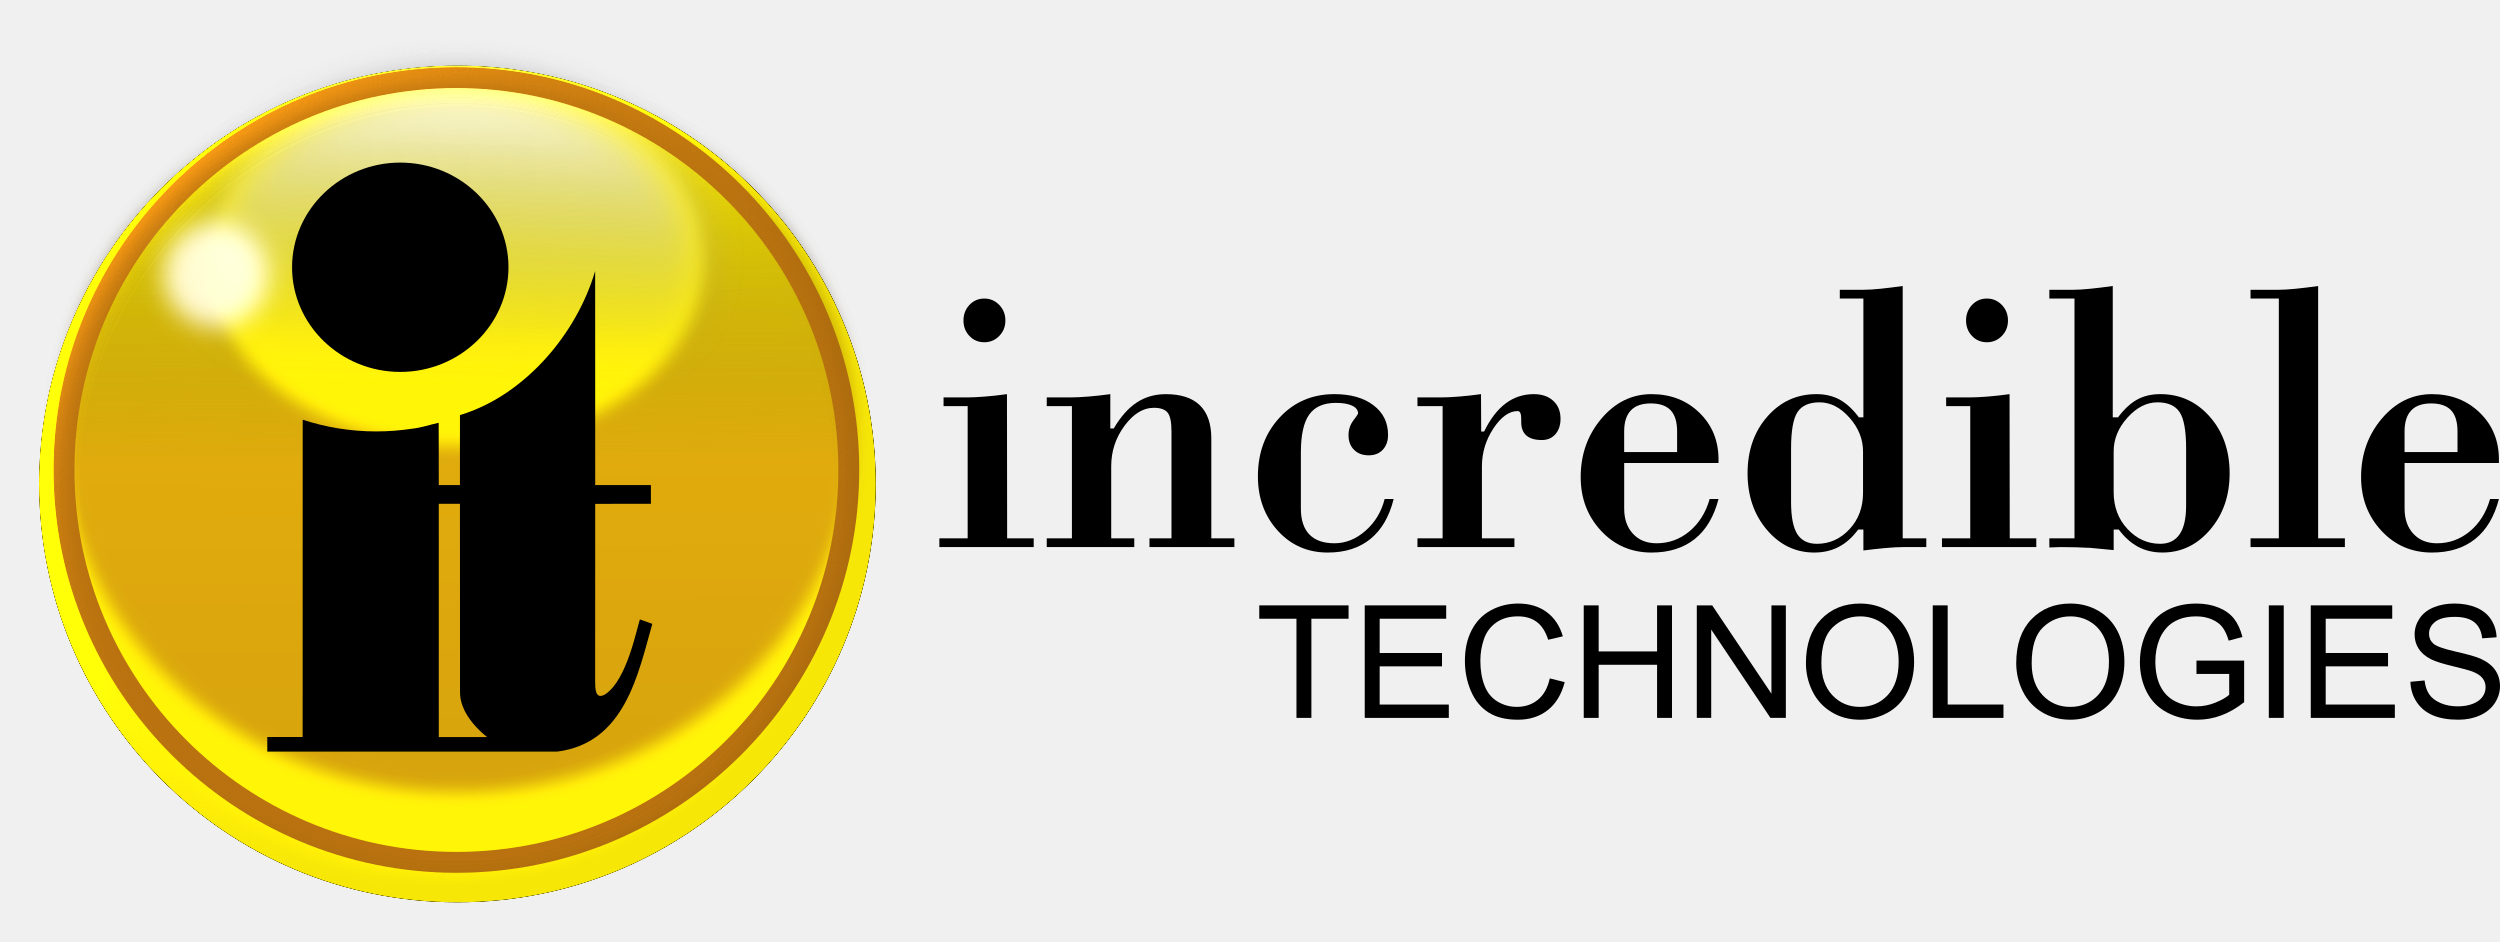
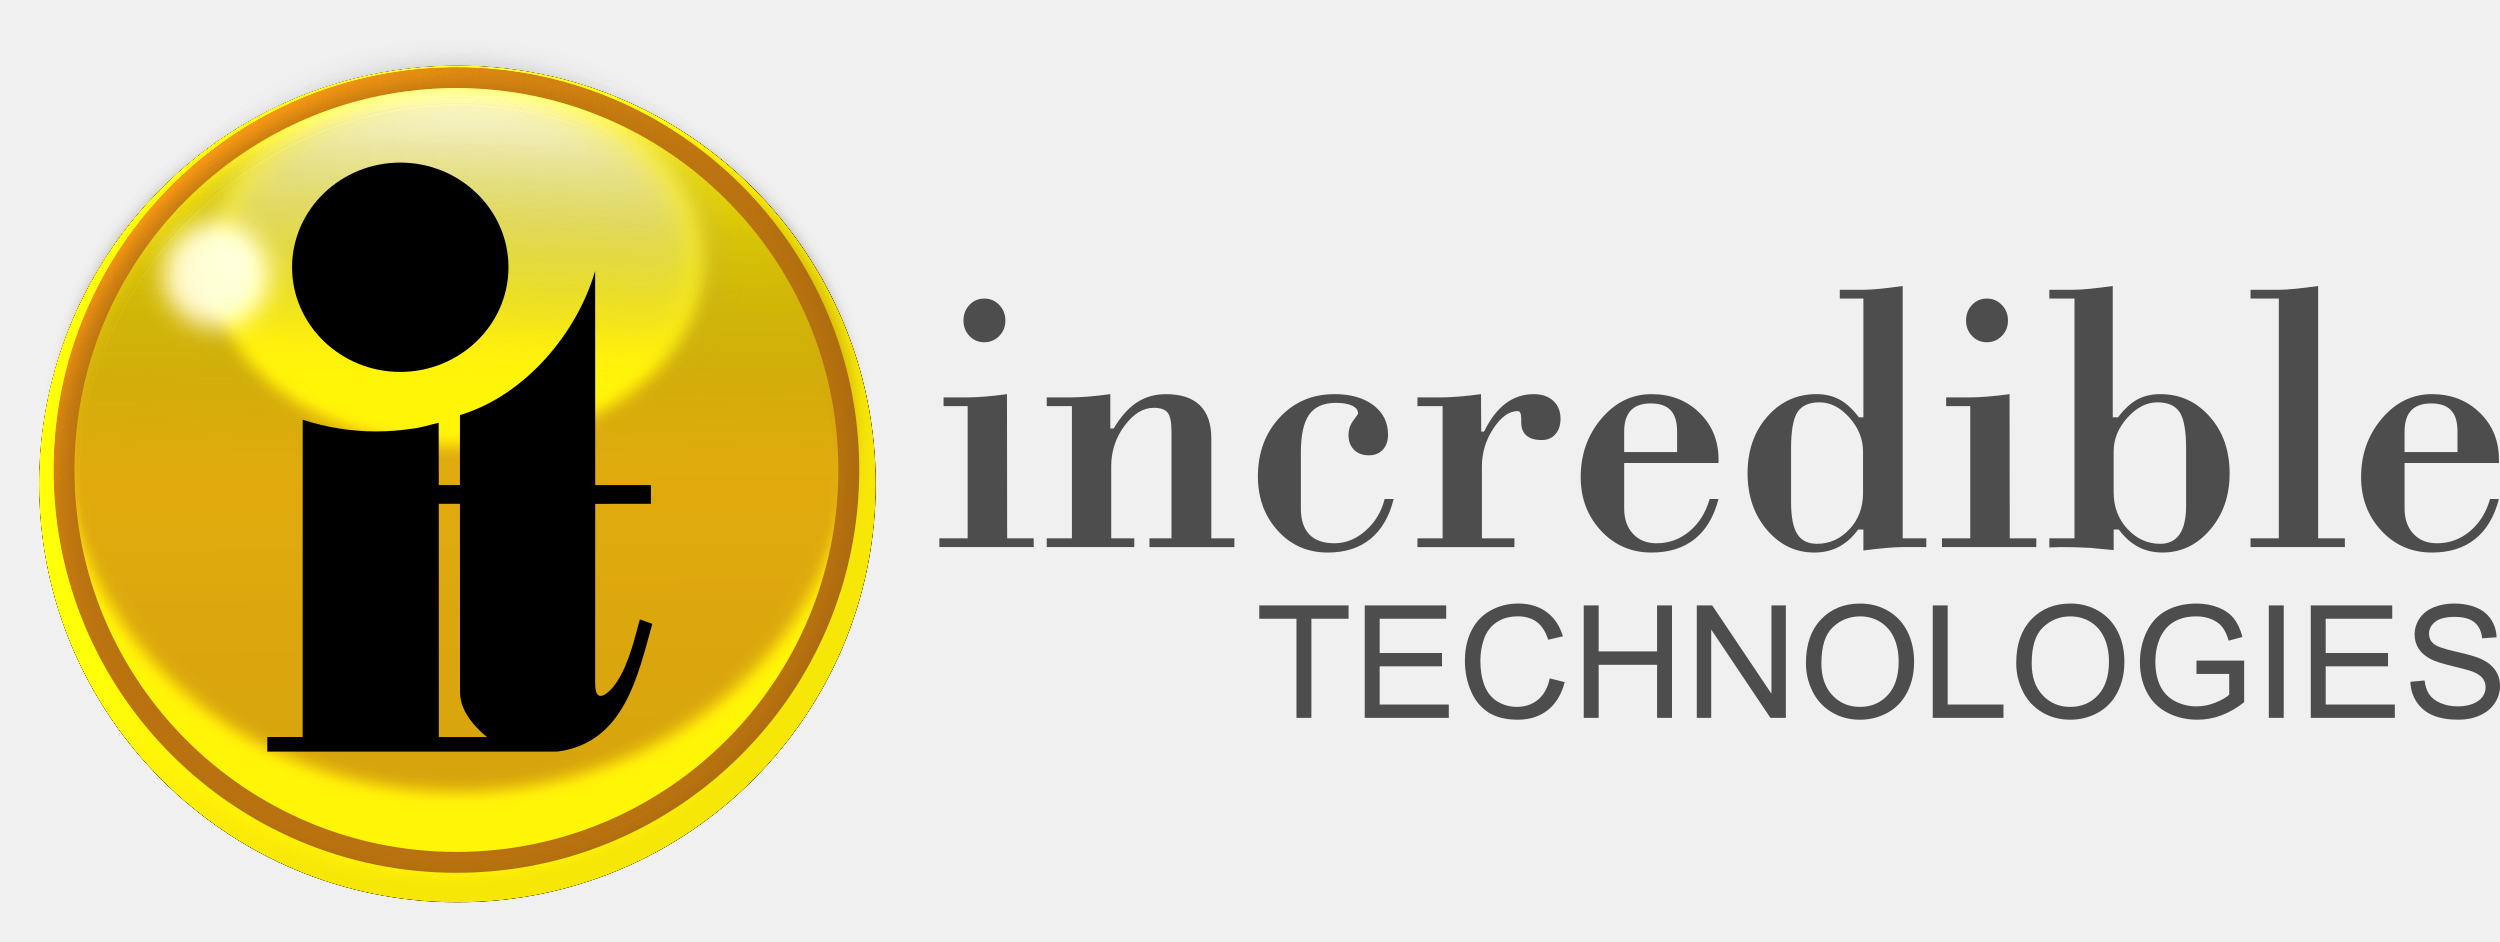
- <svg xmlns="http://www.w3.org/2000/svg" height="173.128" viewBox="0 0 597.664 225.067" width="459.741">
-   <filter id="a" color-interpolation-filters="sRGB" height="1.556" width="1.556" x="-.278" y="-.278">
-     <feGaussianBlur stdDeviation="2.318" />
+ <svg xmlns="http://www.w3.org/2000/svg" height="173.128" viewBox="0 0 597.664 225.067" width="459.741" version="1.1" id="svg44898">
+   <defs id="defs44902" />
+   <filter id="f" color-interpolation-filters="sRGB" height="1.556" width="1.556" x="-0.278" y="-0.278">
+     <feGaussianBlur stdDeviation="2.318" id="feGaussianBlur44840" />
  </filter>
  <linearGradient id="b" gradientUnits="userSpaceOnUse" x1="100.162" x2="101.678" y1="53.658" y2="226.219">
-     <stop offset="0" stop-opacity="0" />
-     <stop offset=".528" stop-color="#bd750f" />
-     <stop offset="1" stop-color="#ad6b0e" />
+     <stop offset="0" stop-opacity="0" id="stop44843" />
+     <stop offset=".528" stop-color="#bd750f" id="stop44845" />
+     <stop offset="1" stop-color="#ad6b0e" id="stop44847" />
  </linearGradient>
-   <filter id="c" color-interpolation-filters="sRGB" height="1.669" width="1.297" x="-.223" y="-.081">
-     <feGaussianBlur in="SourceGraphic" result="blur" stdDeviation="3.9" />
-     <feDiffuseLighting diffuseConstant="1" result="diffuse" surfaceScale="10">
-       <feDistantLight azimuth="228" elevation="15" />
+   <filter id="a" color-interpolation-filters="sRGB" height="1.125" width="1.094" x="-0.047" y="-0.079">
+     <feGaussianBlur in="SourceGraphic" result="blur" stdDeviation="3.9" id="feGaussianBlur44850" />
+     <feDiffuseLighting result="diffuse" surfaceScale="10" id="feDiffuseLighting44854">
+       <feDistantLight azimuth="228" elevation="15" id="feDistantLight44852" />
    </feDiffuseLighting>
-     <feComposite in="diffuse" in2="diffuse" k1="1" k2="0" k3="0" k4="0" operator="arithmetic" result="composite1" />
-     <feComposite in="composite1" in2="SourceGraphic" k1="1" k2="0" k3="1" k4="0" operator="arithmetic" result="composite2" />
+     <feComposite in="diffuse" in2="diffuse" k1="1" operator="arithmetic" result="composite1" id="feComposite44856" />
+     <feComposite in="composite1" in2="SourceGraphic" k1="1" k3="1" operator="arithmetic" result="composite2" id="feComposite44858" />
  </filter>
  <linearGradient id="d" gradientUnits="userSpaceOnUse" x1="117.481" x2="114.009" y1="-244.918" y2="-130.322">
-     <stop offset="0" stop-color="#fff" />
-     <stop offset=".197" stop-color="#fff" />
-     <stop offset=".829" stop-color="#626262" stop-opacity="0" />
-     <stop offset="1" stop-opacity="0" />
+     <stop offset="0" stop-color="#fff" id="stop44861" />
+     <stop offset=".197" stop-color="#fff" id="stop44863" />
+     <stop offset=".829" stop-color="#626262" stop-opacity="0" id="stop44865" />
+     <stop offset="1" stop-opacity="0" id="stop44867" />
  </linearGradient>
-   <filter id="e" color-interpolation-filters="sRGB" height="1.053" width="1.049" x="-.024" y="-.027">
-     <feGaussianBlur stdDeviation="1.917" />
+   <filter id="c" color-interpolation-filters="sRGB" height="1.053" width="1.049" x="-0.024" y="-0.027">
+     <feGaussianBlur stdDeviation="1.917" id="feGaussianBlur44870" />
  </filter>
-   <filter id="f" color-interpolation-filters="sRGB" height="1.252" width="1.184" x="-.092" y="-.126">
-     <feGaussianBlur stdDeviation="4.519" />
+   <filter id="e" color-interpolation-filters="sRGB" height="1.252" width="1.184" x="-0.092" y="-0.126">
+     <feGaussianBlur stdDeviation="4.519" id="feGaussianBlur44873" />
  </filter>
-   <g stroke-width=".489" transform="matrix(2.004603 0 0 2.089387 224.5636 -400.3424)">
-     <path d="m11.253 254.205h-11.25v-1h3.375v-15.125h-2.875v-1h2.804c.56 0 1.26-.031 2.1-.094s1.726-.156 2.659-.281l.021 16.5h3.166zm-8.375-25.927c0-.701.237-1.295.713-1.781.475-.486 1.067-.729 1.776-.729.695 0 1.287.243 1.776.729s.734 1.08.734 1.781-.245 1.292-.734 1.771-1.081.719-1.776.719c-.709 0-1.302-.239-1.776-.719-.476-.479-.713-1.07-.713-1.771z" />
-     <path d="m23.248 254.205h-10.438v-1h3v-15.125h-3v-1h2.827c.559 0 1.254-.031 2.086-.094s1.721-.156 2.667-.281v3.93h.406c.832-1.353 1.75-2.346 2.754-2.979s2.158-.95 3.464-.95c1.792 0 3.144.425 4.055 1.273.91.849 1.366 2.114 1.366 3.798v.753 10.676h2.75v1h-10.125v-1h2.625v-12.247c0-1.062-.154-1.775-.462-2.142-.308-.365-.854-.549-1.641-.549-1.273 0-2.438.686-3.497 2.056-1.059 1.371-1.588 2.917-1.588 4.639v8.243h2.75v.999z" />
-     <path d="m53.104 248.705h1.076c-.518 2.006-1.439 3.528-2.767 4.567-1.327 1.038-3.024 1.558-5.091 1.558-2.396 0-4.385-.834-5.963-2.502s-2.367-3.74-2.367-6.217c0-2.691.86-4.932 2.583-6.722 1.722-1.789 3.903-2.685 6.544-2.685 1.938 0 3.487.423 4.649 1.268s1.744 1.976 1.744 3.392c0 .702-.208 1.268-.624 1.697s-.976.644-1.679.644c-.732 0-1.317-.211-1.755-.634s-.656-.979-.656-1.667c0-.631.189-1.189.57-1.678.38-.487.57-.753.57-.796 0-.387-.233-.688-.699-.902-.467-.215-1.116-.323-1.948-.323-1.464 0-2.525.448-3.186 1.345s-.989 2.341-.989 4.333v6.416c0 1.302.337 2.289 1.012 2.961.674.672 1.671 1.008 2.991 1.008 1.349 0 2.59-.482 3.724-1.447 1.134-.966 1.887-2.171 2.261-3.616z" />
-     <path d="m57.02 254.205v-1h3v-15.125h-3v-1h2.827c.547 0 1.241-.031 2.084-.094.842-.063 1.731-.156 2.668-.281l.022 4.282h.345c.728-1.435 1.584-2.507 2.568-3.217s2.104-1.065 3.359-1.065c.97 0 1.743.255 2.321.764.578.51.867 1.194.867 2.055 0 .732-.204 1.32-.61 1.765s-.945.667-1.615.667c-.814 0-1.428-.172-1.842-.516s-.62-.854-.62-1.527v-.388c0-.301-.036-.523-.107-.667-.071-.143-.178-.215-.32-.215-1.014 0-1.978.663-2.891 1.988s-1.369 2.775-1.369 4.352v8.223h3.875v1h-11.562z" />
-     <path d="m91.866 248.705h1.057c-.545 2.021-1.49 3.547-2.837 4.578-1.347 1.03-3.065 1.547-5.156 1.547-2.406 0-4.416-.834-6.027-2.502s-2.417-3.711-2.417-6.131c0-2.591.823-4.82 2.471-6.689 1.647-1.868 3.639-2.803 5.974-2.803 2.291 0 4.196.71 5.715 2.128 1.519 1.419 2.278 3.203 2.278 5.353v.395h-11.25v5.219c0 1.201.351 2.163 1.052 2.886s1.638 1.083 2.811 1.083c1.474 0 2.783-.457 3.928-1.373 1.142-.917 1.943-2.146 2.401-3.691zm-3.881-5.375v-2.354c0-1.098-.257-1.907-.771-2.428s-1.306-.781-2.375-.781c-1.057 0-1.849.268-2.376.803s-.791 1.337-.791 2.406v2.354z" />
-     <path d="m114.889 253.205h2.813v1h-2.813c-.543 0-1.228.035-2.055.108-.828.071-1.705.164-2.633.279v-2.396h-.623c-.676.885-1.444 1.545-2.306 1.98-.862.436-1.84.653-2.932.653-2.227 0-4.109-.866-5.646-2.599s-2.306-3.887-2.306-6.464c0-2.605.782-4.767 2.349-6.485 1.566-1.718 3.521-2.577 5.862-2.577 1.049 0 1.972.209 2.77.626.797.418 1.563 1.094 2.295 2.028h.537v-13.592h-2.813v-1h2.77c.557 0 1.252-.04 2.087-.121.834-.081 1.716-.187 2.644-.316zm-4.731-5.281v-4.658c0-1.416-.541-2.708-1.621-3.874-1.081-1.166-2.271-1.75-3.567-1.75-1.239 0-2.114.372-2.626 1.116s-.768 2.133-.768 4.164v6.14c0 1.676.244 2.889.734 3.641s1.275 1.127 2.356 1.127c1.499 0 2.789-.555 3.87-1.664 1.08-1.109 1.621-2.494 1.621-4.155v-.087z" />
-     <path d="m130.82 254.205h-11.25v-1h3.375v-15.125h-2.875v-1h2.804c.56 0 1.26-.031 2.1-.094s1.726-.156 2.659-.281l.021 16.5h3.166zm-8.375-25.927c0-.701.237-1.295.713-1.781.475-.486 1.067-.729 1.776-.729.695 0 1.287.243 1.776.729s.734 1.08.734 1.781-.245 1.292-.734 1.771-1.081.719-1.776.719c-.709 0-1.302-.239-1.776-.719-.475-.479-.713-1.07-.713-1.771z" />
-     <path d="m140.048 254.549-2.829-.259h-.107c-1.02-.058-2.139-.086-3.357-.086-.144 0-.366.007-.667.021-.302.014-.538.021-.71.021v-1.043h3v-27.438h-3v-1h2.827c.557 0 1.253-.04 2.089-.121s1.718-.187 2.646-.316v15.029h.628c.748-.949 1.514-1.629 2.297-2.039s1.7-.615 2.751-.615c2.344 0 4.307.859 5.889 2.577 1.582 1.719 2.373 3.88 2.373 6.485 0 2.563-.777 4.714-2.33 6.453-1.553 1.74-3.444 2.609-5.673 2.609-1.093 0-2.063-.218-2.912-.653s-1.618-1.096-2.308-1.98h-.606v2.355zm0-6.625c0 1.676.548 3.078 1.646 4.209s2.397 1.696 3.899 1.696c1.024 0 1.797-.361 2.316-1.085.52-.723.78-1.814.78-3.275v-.408-6.139c0-2.031-.261-3.42-.78-4.164s-1.4-1.116-2.642-1.116c-1.285 0-2.477.584-3.574 1.75s-1.646 2.458-1.646 3.874v4.658z" />
-     <path d="m159.747 225.767h-3.375v-1h3.289c.559 0 1.262-.04 2.107-.121s1.734-.187 2.666-.316v28.875h3.188v1h-11.25v-1h3.375z" />
-     <path d="m184.935 248.705h1.057c-.545 2.021-1.49 3.547-2.837 4.578-1.347 1.03-3.065 1.547-5.156 1.547-2.406 0-4.416-.834-6.027-2.502s-2.417-3.711-2.417-6.131c0-2.591.823-4.82 2.471-6.689 1.647-1.868 3.639-2.803 5.974-2.803 2.291 0 4.196.71 5.715 2.128 1.519 1.419 2.278 3.203 2.278 5.353v.395h-11.25v5.219c0 1.201.351 2.163 1.052 2.886s1.638 1.083 2.811 1.083c1.474 0 2.783-.457 3.928-1.373 1.142-.917 1.943-2.146 2.401-3.691zm-3.881-5.375v-2.354c0-1.098-.257-1.907-.771-2.428s-1.306-.781-2.375-.781c-1.057 0-1.849.268-2.376.803s-.791 1.337-.791 2.406v2.354z" />
+   <g stroke-width=".489" id="g44878" style="fill:#4d4d4d">
+     <path d="M247.121 130.79H224.57v-2.09h6.765V97.1h-5.763v-2.09h5.62c1.123 0 2.527-.064 4.21-.196s3.46-.326 5.33-.587l.043 34.475h6.346zM230.333 76.62c0-1.465.475-2.706 1.43-3.722.951-1.015 2.138-1.523 3.56-1.523 1.393 0 2.58.508 3.56 1.523s1.47 2.257 1.47 3.722-.49 2.7-1.47 3.7-2.167 1.502-3.56 1.502c-1.422 0-2.61-.5-3.56-1.502-.955-1-1.43-2.236-1.43-3.7zM271.167 130.79h-20.924v-2.09h6.013V97.1h-6.013v-2.09h5.667c1.12 0 2.513-.064 4.181-.196s3.45-.326 5.346-.587v8.211h.814c1.668-2.827 3.508-4.901 5.521-6.224s4.326-1.985 6.944-1.985c3.592 0 6.302.888 8.129 2.66 1.824 1.774 2.738 4.417 2.738 7.935V128.703h5.513v2.09h-20.297v-2.09h5.262v-25.589c0-2.219-.309-3.708-.926-4.475-.617-.763-1.712-1.147-3.29-1.147-2.551 0-4.887 1.433-7.01 4.295-2.123 2.865-3.183 6.095-3.183 9.693v17.223h5.513v2.087zM331.016 119.299h2.157c-1.038 4.19-2.885 7.37-5.547 9.542-2.66 2.169-6.062 3.255-10.205 3.255-4.803 0-8.79-1.742-11.954-5.228s-4.745-7.814-4.745-12.99c0-5.622 1.724-10.304 5.178-14.044 3.452-3.738 7.824-5.61 13.119-5.61 3.884 0 6.99.884 9.319 2.65s3.496 4.128 3.496 7.086c0 1.467-.417 2.65-1.25 3.546s-1.957 1.346-3.367 1.346c-1.467 0-2.64-.441-3.518-1.325s-1.315-2.046-1.315-3.483c0-1.318.38-2.484 1.143-3.506.762-1.018 1.142-1.573 1.142-1.663 0-.809-.467-1.438-1.4-1.885-.937-.449-2.238-.675-3.906-.675-2.934 0-5.061.936-6.386 2.81s-1.983 4.892-1.983 9.054v13.405c0 2.72.676 4.783 2.029 6.187 1.35 1.404 3.35 2.106 5.996 2.106 2.704 0 5.191-1.007 7.465-3.023 2.273-2.019 3.782-4.536 4.532-7.555zM338.866 130.79v-2.09h6.014V97.1h-6.014v-2.09h5.667c1.097 0 2.488-.064 4.178-.196a89.307 89.307 0 0 0 5.348-.587l.044 8.947h.692c1.459-2.999 3.175-5.238 5.147-6.722s4.218-2.225 6.734-2.225c1.944 0 3.494.533 4.653 1.596 1.158 1.066 1.738 2.495 1.738 4.294 0 1.53-.41 2.758-1.223 3.688s-1.895 1.393-3.238 1.393c-1.631 0-2.862-.36-3.692-1.078s-1.243-1.784-1.243-3.19v-.811c0-.629-.072-1.093-.214-1.394-.143-.298-.357-.449-.642-.449-2.033 0-3.965 1.385-5.795 4.154s-2.745 5.798-2.745 9.093v17.18h7.768v2.09h-23.177zM408.718 119.299h2.12c-1.093 4.222-2.988 7.41-5.688 9.565-2.7 2.152-6.144 3.232-10.335 3.232-4.824 0-8.853-1.742-12.082-5.228s-4.845-7.753-4.845-12.81c0-5.413 1.65-10.07 4.953-13.976 3.302-3.902 7.295-5.856 11.976-5.856 4.592 0 8.41 1.483 11.456 4.446 3.045 2.965 4.566 6.692 4.566 11.185v.825h-22.551v10.904c0 2.51.703 4.52 2.108 6.03s3.284 2.263 5.635 2.263c2.955 0 5.58-.955 7.874-2.868 2.29-1.916 3.895-4.484 4.813-7.712zm-7.78-11.23v-4.92c0-2.293-.515-3.984-1.545-5.072s-2.618-1.632-4.76-1.632c-2.12 0-3.707.56-4.764 1.678s-1.585 2.793-1.585 5.027v4.918zM454.87 128.7h5.64v2.09h-5.64c-1.088 0-2.461.073-4.119.226-1.66.148-3.418.343-5.278.583v-5.006h-1.249c-1.355 1.849-2.895 3.228-4.623 4.137-1.728.91-3.688 1.364-5.877 1.364-4.464 0-8.237-1.81-11.318-5.43s-4.623-8.122-4.623-13.506c0-5.443 1.568-9.96 4.71-13.55 3.138-3.59 7.057-5.384 11.75-5.384 2.103 0 3.953.437 5.553 1.308 1.598.873 3.133 2.286 4.6 4.237h1.077V71.37h-5.64v-2.09h5.554c1.116 0 2.51-.083 4.183-.252 1.672-.17 3.44-.39 5.3-.66zm-9.483-11.033v-9.733c0-2.958-1.085-5.658-3.25-8.094-2.167-2.436-4.552-3.656-7.15-3.656-2.484 0-4.238.777-5.264 2.331s-1.54 4.457-1.54 8.7v12.83c0 3.501.49 6.036 1.472 7.607s2.555 2.355 4.722 2.355c3.005 0 5.591-1.16 7.758-3.477 2.165-2.317 3.25-5.211 3.25-8.681v-.182zM486.806 130.79h-22.552v-2.09h6.766V97.1h-5.764v-2.09h5.621c1.123 0 2.526-.064 4.21-.196s3.46-.326 5.33-.587l.042 34.475h6.347zM470.017 76.62c0-1.465.475-2.706 1.43-3.722.952-1.015 2.138-1.523 3.56-1.523 1.393 0 2.58.508 3.56 1.523s1.471 2.257 1.471 3.722-.49 2.7-1.471 3.7-2.167 1.502-3.56 1.502c-1.422 0-2.61-.5-3.56-1.502-.953-1-1.43-2.236-1.43-3.7zM505.304 131.509l-5.67-.541h-.215c-2.045-.121-4.288-.18-6.73-.18-.288 0-.733.015-1.337.044a31.27 31.27 0 0 1-1.423.044v-2.18h6.014V71.369h-6.014v-2.09h5.667c1.117 0 2.512-.083 4.188-.252s3.443-.39 5.304-.66v31.401h1.259c1.5-1.983 3.035-3.404 4.604-4.26s3.408-1.285 5.515-1.285c4.699 0 8.634 1.795 11.805 5.384 3.171 3.592 4.757 8.107 4.757 13.55 0 5.355-1.558 9.85-4.67 13.483-3.114 3.635-6.905 5.45-11.373 5.45-2.191 0-4.135-.455-5.837-1.364s-3.244-2.29-4.627-4.137h-1.215v4.921zm0-13.842c0 3.502 1.099 6.43 3.3 8.794s4.805 3.544 7.816 3.544c2.052 0 3.602-.755 4.642-2.267 1.043-1.511 1.564-3.79 1.564-6.843v-13.679c0-4.244-.523-7.146-1.564-8.7s-2.806-2.332-5.296-2.332c-2.576 0-4.965 1.22-7.164 3.656s-3.3 5.136-3.3 8.094v9.733zM544.793 71.372h-6.766v-2.09h6.594c1.12 0 2.53-.083 4.223-.252s3.476-.39 5.345-.66v60.33h6.39v2.09h-22.552v-2.09h6.766zM595.285 119.299h2.119c-1.093 4.222-2.987 7.41-5.687 9.565-2.7 2.152-6.144 3.232-10.336 3.232-4.823 0-8.852-1.742-12.082-5.228s-4.845-7.753-4.845-12.81c0-5.413 1.65-10.07 4.953-13.976 3.302-3.902 7.295-5.856 11.976-5.856 4.592 0 8.411 1.483 11.456 4.446 3.045 2.965 4.567 6.692 4.567 11.185v.825h-22.552v10.904c0 2.51.704 4.52 2.109 6.03s3.283 2.263 5.635 2.263c2.955 0 5.579-.955 7.874-2.868 2.29-1.916 3.895-4.484 4.813-7.712zm-7.78-11.23v-4.92c0-2.293-.515-3.984-1.546-5.072s-2.618-1.632-4.76-1.632c-2.12 0-3.707.56-4.763 1.678s-1.586 2.793-1.586 5.027v4.918z" id="path44876" style="fill:#4d4d4d" />
  </g>
-   <g stroke-width=".499" transform="matrix(2.003643 0 0 2.001504 225.034 -379.1189)">
-     <path d="m42.376 275.164v-11.844h-4.438v-1.594h10.656v1.594h-4.438v11.844z" />
-     <path d="m50.522 275.164v-13.438h9.719v1.594h-7.938v4.094h7.438v1.594h-7.438v4.563h8.25v1.594h-10.031z" />
-     <path d="m72.599 270.445 1.781.447c-.374 1.46-1.046 2.573-2.017 3.34s-2.158 1.15-3.56 1.15c-1.452 0-2.632-.295-3.542-.884s-1.602-1.441-2.076-2.558-.712-2.315-.712-3.597c0-1.397.268-2.616.805-3.656.536-1.04 1.299-1.831 2.29-2.371s2.08-.81 3.269-.81c1.349 0 2.482.342 3.402 1.026.919.685 1.56 1.647 1.922 2.888l-1.75.411c-.313-.974-.767-1.683-1.361-2.127s-1.343-.667-2.244-.667c-1.036 0-1.902.246-2.598.739s-1.185 1.155-1.467 1.986-.423 1.688-.423 2.571c0 1.139.167 2.132.5 2.981s.852 1.484 1.556 1.904 1.466.63 2.287.63c.997 0 1.842-.286 2.534-.858.691-.57 1.159-1.419 1.404-2.545z" />
-     <path d="m76.652 275.164v-13.438h1.781v5.5h6.969v-5.5h1.781v13.438h-1.781v-6.344h-6.969v6.344z" />
-     <path d="m90.142 275.164v-13.438h1.838l7.068 10.548v-10.548h1.719v13.438h-1.838l-7.068-10.549v10.549z" />
-     <path d="m103.163 268.623c0-2.226.601-3.968 1.804-5.227s2.756-1.889 4.658-1.889c1.246 0 2.369.295 3.369.887s1.763 1.416 2.288 2.474c.524 1.059.787 2.258.787 3.6 0 1.359-.276 2.576-.829 3.649s-1.335 1.886-2.348 2.438-2.104.828-3.276.828c-1.271 0-2.406-.305-3.406-.915-1.001-.609-1.759-1.441-2.274-2.497-.516-1.055-.773-2.172-.773-3.348zm1.844.022c0 1.614.437 2.885 1.311 3.813s1.971 1.393 3.289 1.393c1.344 0 2.449-.47 3.317-1.407.867-.938 1.302-2.268 1.302-3.99 0-1.09-.186-2.041-.557-2.854s-.914-1.442-1.629-1.89-1.517-.671-2.405-.671c-1.264 0-2.352.431-3.262 1.292-.911.861-1.366 2.299-1.366 4.314z" />
-     <path d="m118.294 275.163v-13.438h1.781v11.844h6.656v1.594z" />
-     <path d="m128.255 268.623c0-2.226.601-3.968 1.804-5.228 1.203-1.259 2.756-1.889 4.658-1.889 1.246 0 2.369.296 3.369.888s1.763 1.416 2.288 2.474c.524 1.059.787 2.258.787 3.6 0 1.359-.276 2.576-.829 3.649s-1.335 1.886-2.348 2.438-2.104.827-3.276.827c-1.271 0-2.406-.305-3.406-.914-1.001-.609-1.759-1.442-2.274-2.497s-.773-2.172-.773-3.348zm1.844.022c0 1.613.437 2.885 1.311 3.813.874.929 1.971 1.393 3.289 1.393 1.344 0 2.449-.469 3.317-1.406.867-.938 1.302-2.268 1.302-3.99 0-1.09-.186-2.041-.557-2.854s-.914-1.442-1.629-1.89-1.517-.672-2.405-.672c-1.264 0-2.352.432-3.262 1.293-.911.86-1.366 2.298-1.366 4.313z" />
-     <path d="m149.761 269.913v-1.594h5.688v4.971c-.875.694-1.776 1.217-2.706 1.566-.93.351-1.884.525-2.861.525-1.321 0-2.521-.282-3.601-.847s-1.895-1.38-2.444-2.448c-.551-1.067-.825-2.26-.825-3.578 0-1.306.273-2.524.82-3.656s1.334-1.973 2.361-2.521c1.026-.549 2.209-.824 3.548-.824.972 0 1.851.158 2.637.473.785.315 1.4.755 1.847 1.317.446.563.786 1.298 1.019 2.203l-1.639.44c-.201-.684-.451-1.221-.749-1.611s-.724-.703-1.276-.938c-.554-.234-1.168-.353-1.843-.353-.81 0-1.509.124-2.099.371s-1.066.572-1.428.975c-.362.402-.644.845-.844 1.326-.341.829-.511 1.729-.511 2.699 0 1.195.205 2.195.615 3.001.41.805 1.008 1.402 1.793 1.793.784.391 1.618.585 2.5.585.766 0 1.514-.146 2.244-.441.729-.295 1.283-.609 1.66-.944v-2.489h-3.906z" />
-     <path d="m158.392 275.163v-13.438h1.781v13.438z" />
-     <path d="m163.398 275.163v-13.438h9.719v1.594h-7.938v4.094h7.438v1.594h-7.438v4.563h8.25v1.594h-10.031z" />
-     <path d="m175.288 270.85 1.688-.156c.079.672.264 1.223.553 1.652.289.431.738.778 1.348 1.044s1.294.397 2.056.397c.676 0 1.272-.101 1.79-.302s.903-.478 1.156-.828.379-.732.379-1.146c0-.419-.124-.785-.372-1.098s-.652-.575-1.213-.788c-.359-.14-1.155-.357-2.386-.652s-2.095-.574-2.59-.838c-.643-.336-1.121-.753-1.436-1.251s-.473-1.057-.473-1.674c0-.679.192-1.313.578-1.902.385-.59.947-1.038 1.687-1.344s1.562-.459 2.466-.459c.996 0 1.875.161 2.636.483s1.346.796 1.755 1.422.63 1.335.66 2.126l-1.719.125c-.092-.845-.4-1.483-.928-1.915s-1.306-.647-2.335-.647c-1.073 0-1.854.196-2.345.589s-.736.865-.736 1.419c0 .481.174.877.521 1.187.341.311 1.231.629 2.673.954s2.433.61 2.973.854c.785.359 1.365.814 1.74 1.365.374.552.562 1.187.562 1.904 0 .713-.204 1.385-.613 2.015s-.997 1.12-1.763 1.471c-.767.35-1.629.524-2.588.524-1.215 0-2.232-.177-3.054-.529-.821-.354-1.466-.885-1.933-1.595-.466-.709-.712-1.511-.737-2.407z" />
+   <g stroke-width=".499" id="g44882" style="fill:#4d4d4d">
+     <path d="M309.94 171.623v-23.706h-8.892v-3.19H322.4v3.19h-8.892v23.706zM326.262 171.623v-26.896h19.473v3.19h-15.904v8.194h14.903v3.19H329.83v9.134h16.53v3.19h-20.099zM370.496 162.178l3.569.894c-.75 2.923-2.096 5.15-4.041 6.686s-4.324 2.301-7.133 2.301c-2.91 0-5.274-.59-7.097-1.77s-3.21-2.883-4.16-5.119-1.426-4.633-1.426-7.2c0-2.795.537-5.235 1.613-7.317 1.073-2.081 2.602-3.665 4.588-4.745s4.167-1.622 6.55-1.622c2.703 0 4.973.685 6.816 2.054 1.842 1.37 3.126 3.296 3.851 5.78l-3.506.823c-.627-1.95-1.537-3.369-2.727-4.257s-2.691-1.335-4.496-1.335c-2.076 0-3.811.492-5.206 1.479s-2.374 2.312-2.94 3.975-.847 3.378-.847 5.146c0 2.28.335 4.267 1.002 5.966s1.707 2.97 3.118 3.811 2.937 1.26 4.582 1.26c1.998 0 3.69-.572 5.077-1.716 1.385-1.141 2.323-2.84 2.813-5.094zM378.617 171.623v-26.896h3.569v11.008h13.963v-11.008h3.569v26.896h-3.569v-12.698h-13.963v12.698zM405.646 171.623v-26.896h3.683l14.162 21.112v-21.112h3.444v26.896h-3.683l-14.161-21.114v21.114zM431.736 158.531c0-4.455 1.204-7.942 3.614-10.462s5.522-3.78 9.333-3.78c2.497 0 4.747.59 6.75 1.775s3.533 2.834 4.585 4.951c1.05 2.12 1.577 4.52 1.577 7.206 0 2.72-.553 5.156-1.661 7.303s-2.675 3.775-4.705 4.88-4.215 1.657-6.564 1.657c-2.546 0-4.82-.61-6.824-1.831a11.777 11.777 0 0 1-4.556-4.998 15.048 15.048 0 0 1-1.55-6.7zm3.695.044c0 3.23.875 5.774 2.626 7.632s3.95 2.788 6.59 2.788c2.693 0 4.907-.94 6.646-2.816 1.738-1.878 2.61-4.54 2.61-7.986 0-2.182-.374-4.085-1.117-5.712s-1.831-2.887-3.264-3.783-3.04-1.343-4.819-1.343c-2.532 0-4.712.862-6.535 2.586-1.826 1.723-2.737 4.601-2.737 8.634zM462.053 171.62v-26.895h3.568v23.706h13.337v3.19zM482.011 158.531c0-4.455 1.204-7.942 3.615-10.464 2.41-2.52 5.522-3.78 9.333-3.78 2.496 0 4.746.592 6.75 1.777s3.533 2.834 4.584 4.951c1.05 2.12 1.577 4.52 1.577 7.206 0 2.72-.553 5.156-1.66 7.303s-2.676 3.775-4.705 4.88-4.216 1.655-6.564 1.655c-2.547 0-4.821-.61-6.825-1.83-2.005-1.218-3.524-2.885-4.556-4.997s-1.549-4.347-1.549-6.7zm3.695.044c0 3.229.876 5.774 2.627 7.632 1.75 1.86 3.949 2.788 6.59 2.788 2.693 0 4.907-.939 6.646-2.814 1.737-1.878 2.609-4.54 2.609-7.986 0-2.182-.373-4.085-1.116-5.712s-1.832-2.887-3.264-3.783-3.04-1.345-4.82-1.345c-2.532 0-4.712.864-6.535 2.588-1.825 1.72-2.737 4.6-2.737 8.632zM525.102 161.113v-3.19h11.396v9.95c-1.753 1.388-3.558 2.435-5.422 3.133a16.124 16.124 0 0 1-5.732 1.051c-2.647 0-5.051-.564-7.215-1.695s-3.797-2.762-4.897-4.9c-1.104-2.135-1.653-4.523-1.653-7.161 0-2.614.547-5.052 1.643-7.318s2.673-3.949 4.73-5.045c2.056-1.1 4.427-1.65 7.11-1.65 1.947 0 3.708.317 5.283.947 1.573.63 2.805 1.511 3.7 2.636.895 1.127 1.576 2.598 2.043 4.41l-3.284.88c-.403-1.369-.904-2.444-1.501-3.224s-1.45-1.407-2.557-1.878c-1.11-.468-2.34-.706-3.692-.706-1.623 0-3.024.248-4.206.742s-2.136 1.145-2.861 1.952a9.27 9.27 0 0 0-1.691 2.654c-.684 1.659-1.024 3.46-1.024 5.402 0 2.392.41 4.393 1.232 6.006.821 1.611 2.02 2.806 3.593 3.589 1.57.783 3.241 1.17 5.009 1.17 1.534 0 3.033-.291 4.496-.882 1.46-.59 2.57-1.219 3.326-1.89v-4.981h-7.826zM542.395 171.62v-26.895h3.569v26.896zM552.425 171.62v-26.895H571.9v3.19h-15.905v8.194h14.903v3.19h-14.903v9.134h16.53v3.19h-20.099zM576.249 162.988l3.382-.312c.158 1.345.529 2.448 1.108 3.307.579.862 1.478 1.557 2.7 2.09s2.593.794 4.12.794c1.355 0 2.549-.202 3.587-.605s1.809-.956 2.316-1.657.76-1.465.76-2.294c0-.838-.25-1.57-.746-2.197s-1.306-1.151-2.43-1.577c-.72-.28-2.315-.715-4.781-1.305s-4.198-1.15-5.19-1.678c-1.288-.672-2.246-1.507-2.877-2.504s-.948-2.115-.948-3.35c0-1.36.385-2.628 1.159-3.807.77-1.18 1.897-2.077 3.38-2.69s3.13-.919 4.94-.919c1.996 0 3.758.323 5.282.967s2.697 1.593 3.517 2.846 1.262 2.672 1.322 4.255l-3.444.25c-.185-1.69-.802-2.968-1.86-3.832s-2.616-1.295-4.678-1.295c-2.15 0-3.715.392-4.699 1.179s-1.474 1.73-1.474 2.84c0 .963.348 1.755 1.044 2.376.683.622 2.466 1.259 5.355 1.909s4.875 1.22 5.957 1.71c1.573.718 2.735 1.629 3.487 2.731.749 1.105 1.126 2.376 1.126 3.811 0 1.427-.41 2.772-1.229 4.033s-1.997 2.242-3.532 2.944c-1.537.701-3.264 1.05-5.186 1.05-2.434 0-4.472-.355-6.119-1.06-1.645-.708-2.937-1.77-3.873-3.192-.933-1.419-1.426-3.024-1.476-4.818z" id="path44880" style="fill:#4d4d4d" />
  </g>
-   <g filter="url(#c)" transform="translate(-4.827889 236.872)">
-     <circle cx="114.188" cy="-121.165" fill="#f6e707" r="100" />
-     <path d="m100.338 51.447a94.601 86.108 0 0 0 -94.6 86.107 94.601 86.108 0 0 0 94.6 86.109 94.601 86.108 0 0 0 94.602-86.109 94.601 86.108 0 0 0 -94.602-86.107zm-.176 2.211a58.879 43.587 0 0 1 58.879 43.586 58.879 43.587 0 0 1 -58.879 43.588 58.879 43.587 0 0 1 -58.879-43.588 58.879 43.587 0 0 1 58.879-43.586z" fill="url(#b)" filter="url(#e)" opacity=".625" transform="translate(13.84734 -271.1534)" />
-     <ellipse cx="113.51" cy="-173.602" fill="url(#d)" filter="url(#f)" rx="59.053" ry="43.064" />
-     <ellipse cx="113.937" cy="-124.517" fill="none" rx="93.804" ry="93.803" stroke="#ad6b0e" stroke-linecap="round" stroke-linejoin="round" stroke-width="5" />
-     <circle cx="55.728" cy="-172.549" fill="#fff" fill-opacity=".761" filter="url(#a)" r="10" transform="matrix(1.25 0 0 1.25 -13.26942 44.48069)" />
-     <g stroke-width="1">
-       <path d="m160.438-116.435-13.318.018-.014 42.482c.014 1.503-.03 4.551 2.451 3.018 5.166-3.441 7.459-15.585 8.248-17.872l2.969 1.06c-3.422 12.142-6.614 28.514-22.781 30.545h-22.5v-3.486h5.761c-2.461-2.006-4.687-4.478-5.761-7.226v-69.965c15.04-4.844 27.255-19.325 31.614-34.218l.013 51.171h13.318v4.473zm-44.945 59.251h-46.763v-3.502h8.448l.016-75.846c5.502 1.806 11.407 2.798 17.527 2.798 2.926 0 5.798-.225 8.606-.648 2.272-.243 4.425-1.008 6.376-1.42l.021 14.892h5.06v-16.732c.254-.064.479-.137.709-.221v69.965c-.442-1.108-.688-2.267-.688-3.466l-.021-45.073h-5.06v55.765h5.769v3.486z" />
-       <path d="m100.519-198.001c14.247 0 25.866 11.24 25.866 25.019 0 13.783-11.619 25.025-25.866 25.025-14.244 0-25.868-11.242-25.868-25.025 0-13.779 11.624-25.019 25.868-25.019z" />
-     </g>
+   <g filter="url(#a)" transform="translate(-4.828 236.872)" id="g44896">
+     <circle cx="114.188" cy="-121.165" fill="#f6e707" r="100" id="circle44884" />
+     <path d="M100.338 51.447a94.6 86.108 0 0 0-94.6 86.108 94.6 86.108 0 0 0 94.6 86.11 94.6 86.108 0 0 0 94.601-86.11 94.6 86.108 0 0 0-94.601-86.108zm-.176 2.211a58.88 43.587 0 0 1 58.879 43.586 58.88 43.587 0 0 1-58.879 43.588 58.88 43.587 0 0 1-58.879-43.588 58.88 43.587 0 0 1 58.88-43.586z" fill="url(#b)" filter="url(#c)" opacity=".625" transform="translate(13.847 -271.153)" id="path44886" />
+     <ellipse cx="113.51" cy="-173.602" fill="url(#d)" filter="url(#e)" rx="59.053" ry="43.064" id="ellipse44888" />
+     <ellipse cx="113.937" cy="-124.517" fill="none" rx="93.804" ry="93.803" stroke="#ad6b0e" stroke-linecap="round" stroke-linejoin="round" stroke-width="5" id="ellipse44890" />
+     <circle cx="55.728" cy="-172.549" fill="#fff" fill-opacity=".761" filter="url(#f)" r="10" transform="matrix(1.25 0 0 1.25 -13.27 44.48)" id="circle44892" />
+     <path d="m160.438-116.435-13.318.018-.014 42.482c.014 1.503-.03 4.55 2.45 3.018 5.166-3.44 7.46-15.585 8.25-17.872l2.968 1.06c-3.421 12.142-6.614 28.514-22.781 30.545h-22.5v-3.486h5.761c-2.46-2.006-4.686-4.478-5.76-7.227v-69.964c15.039-4.844 27.254-19.326 31.613-34.218l.013 51.171h13.319v4.473zm-44.945 59.251H68.73v-3.501h8.449l.015-75.846a56.186 56.186 0 0 0 17.527 2.799c2.927 0 5.798-.225 8.606-.648 2.273-.243 4.425-1.008 6.376-1.42l.02 14.891h5.06v-16.731a6.9 6.9 0 0 0 .71-.221v69.964a9.313 9.313 0 0 1-.688-3.465l-.021-45.073h-5.06v55.765h5.768v3.486zM100.519-198.001c14.247 0 25.866 11.24 25.866 25.019 0 13.783-11.619 25.025-25.866 25.025-14.244 0-25.868-11.242-25.868-25.025 0-13.779 11.624-25.02 25.868-25.02z" id="path44894" />
  </g>
</svg>
